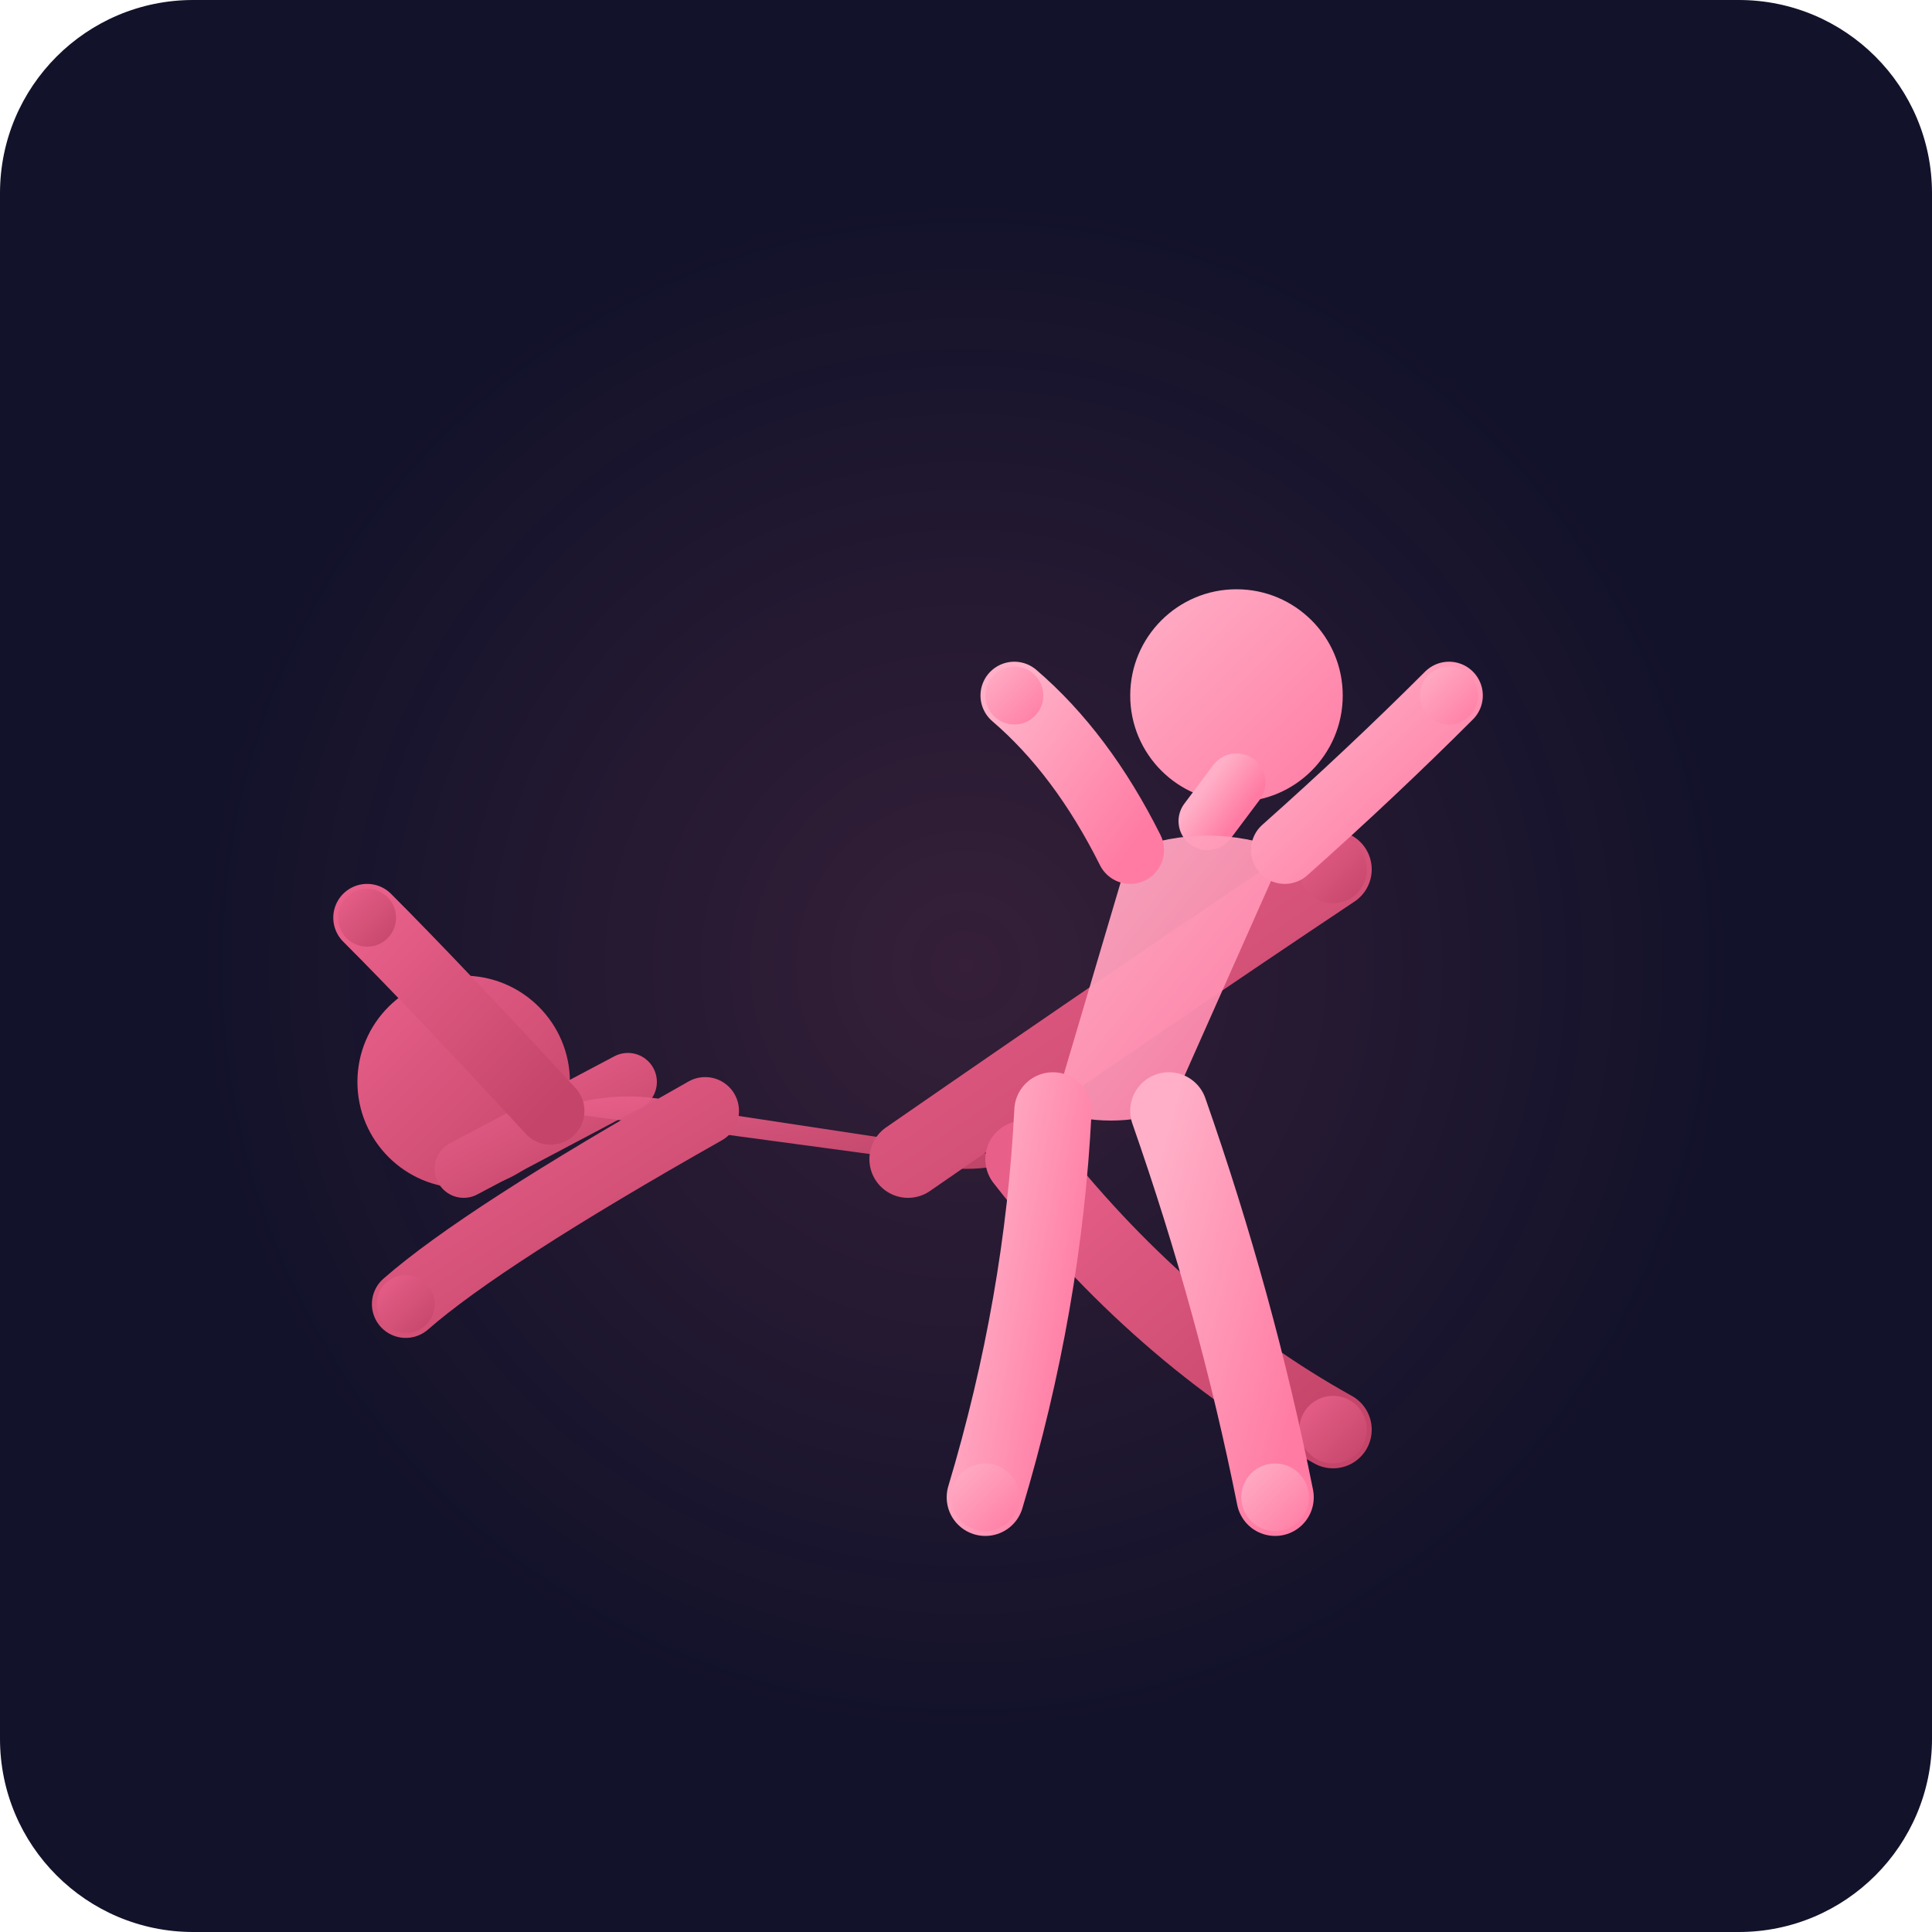
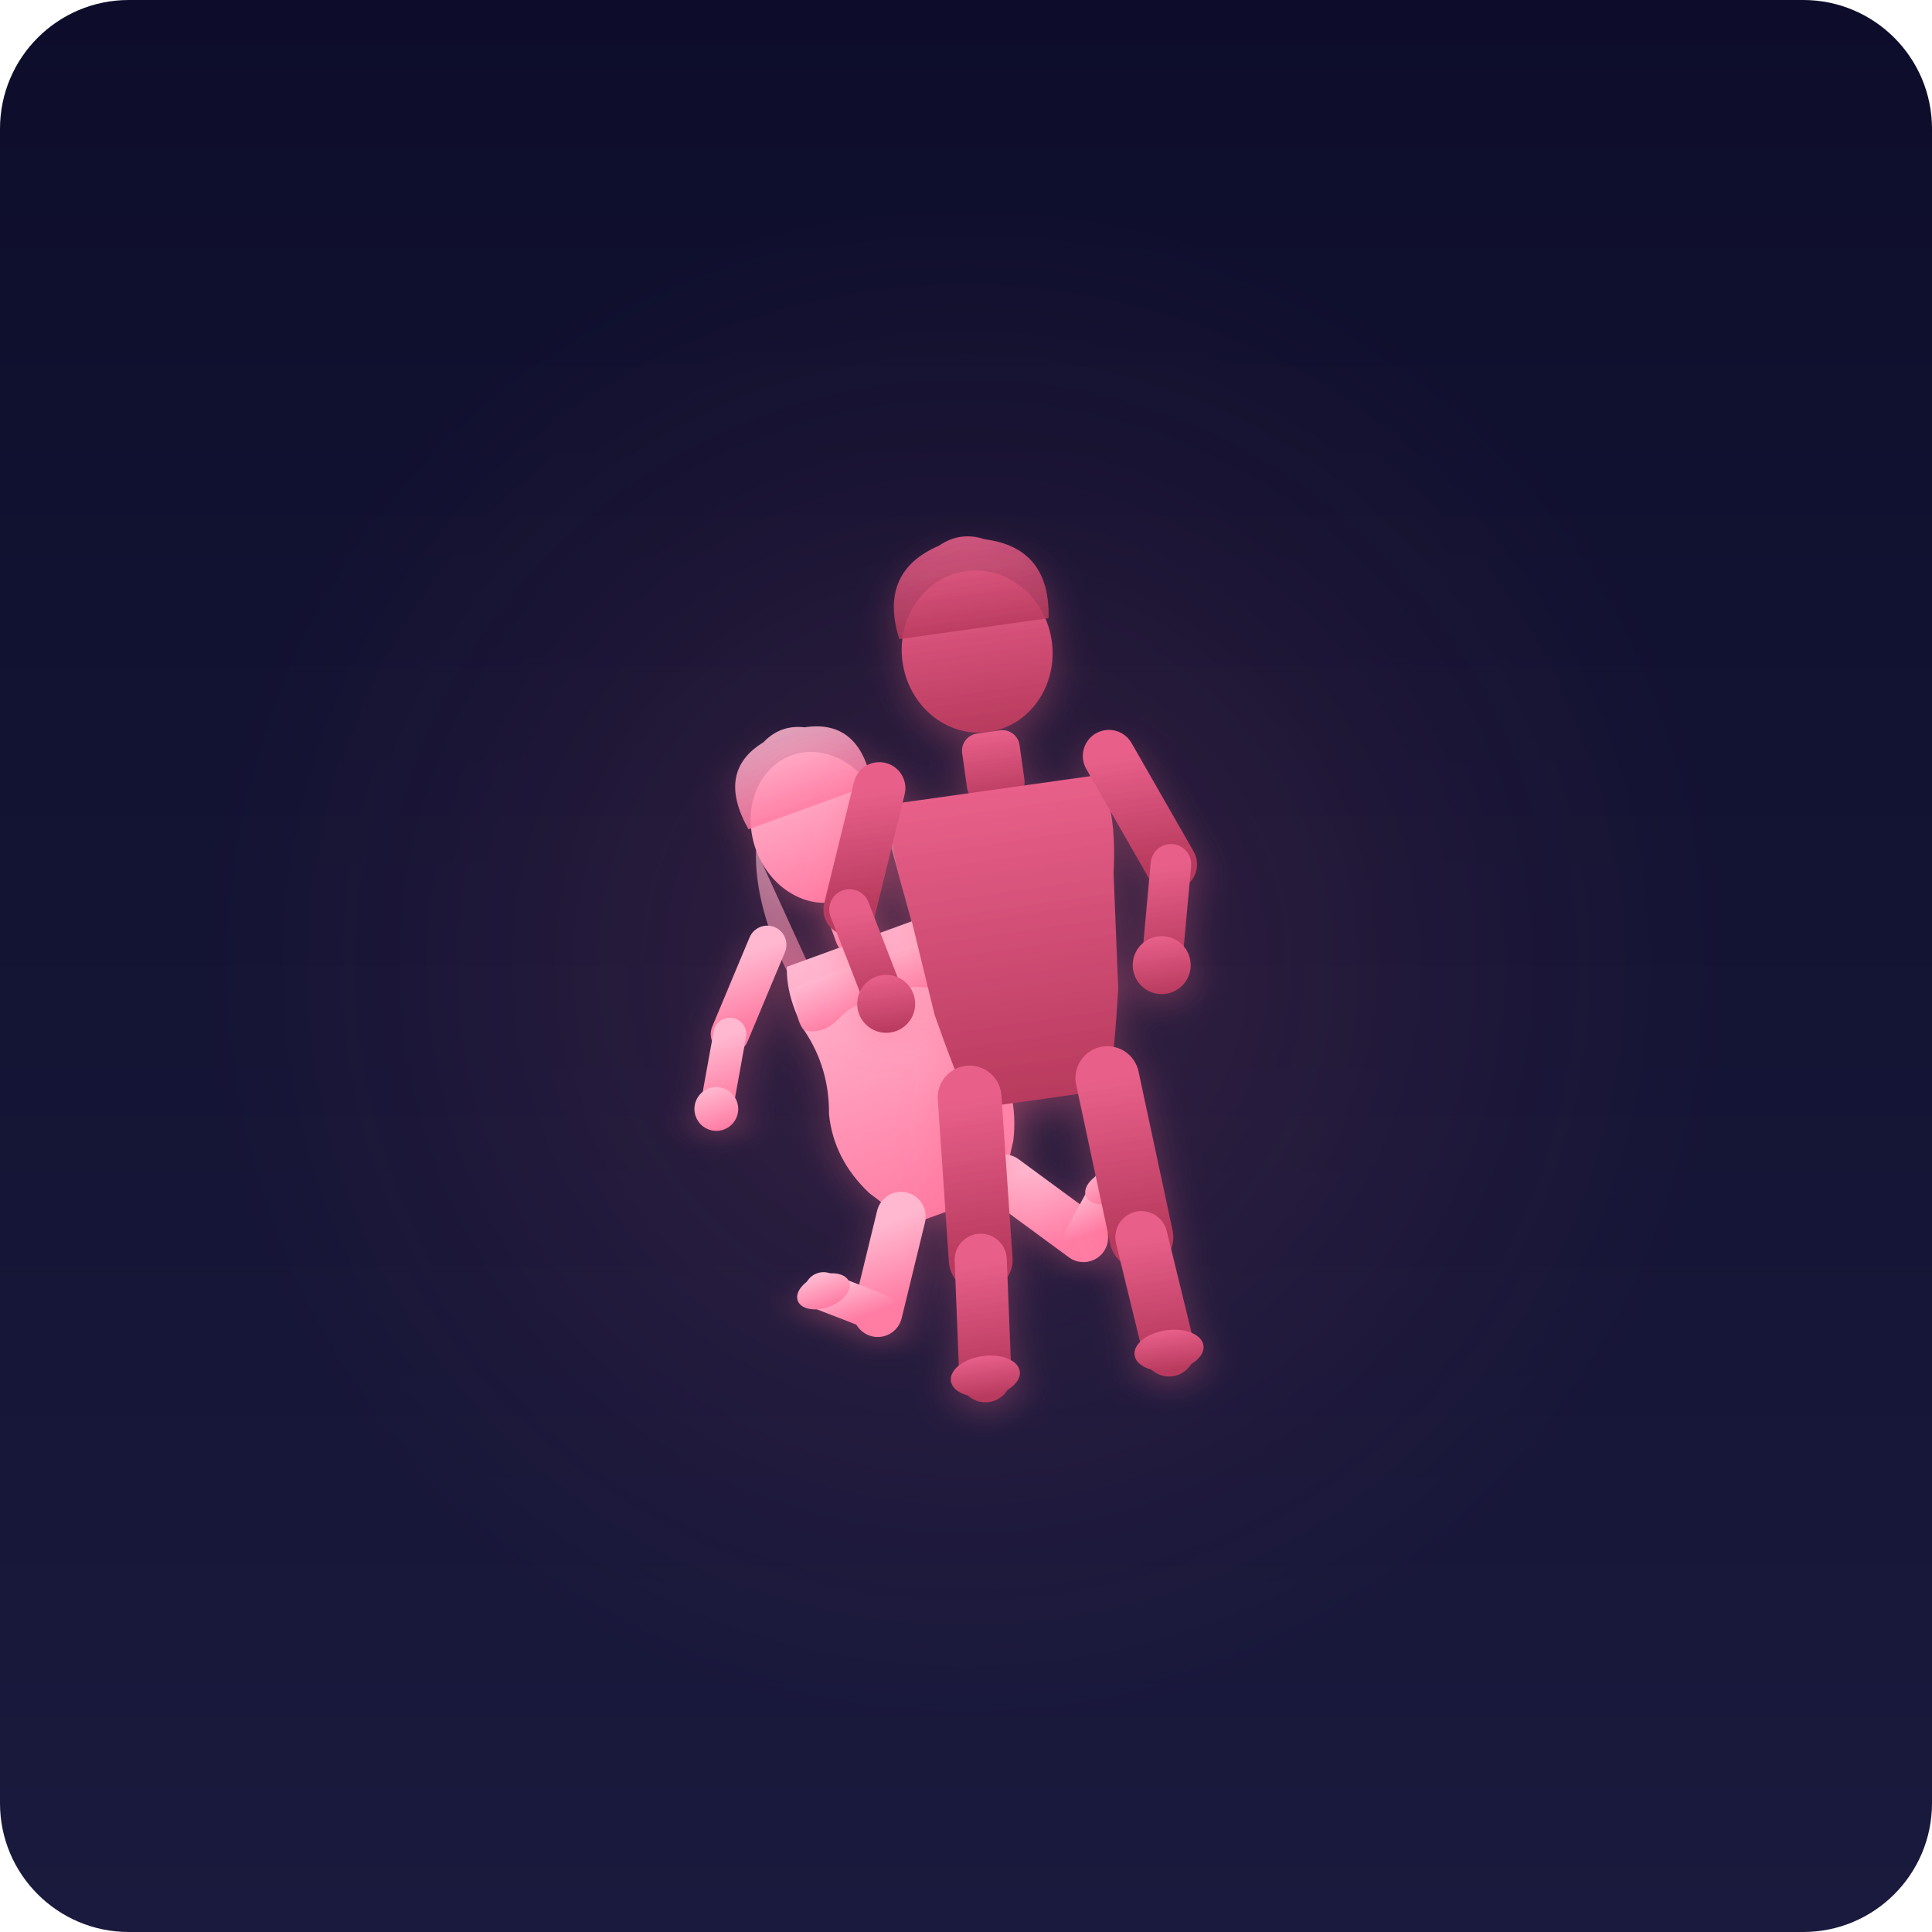
- <svg xmlns="http://www.w3.org/2000/svg" viewBox="0 0 200 200" width="200" height="200">
+ <svg xmlns="http://www.w3.org/2000/svg" viewBox="0 0 300 300" width="300" height="300">
  <defs>
-     <linearGradient id="g1" x1="0%" y1="0%" x2="100%" y2="100%">
-       <stop offset="0%" style="stop-color:#FFB0C8;stop-opacity:1" />
-       <stop offset="100%" style="stop-color:#FF7BA3;stop-opacity:1" />
+     <linearGradient id="bg" x1="0" y1="0" x2="0" y2="1">
+       <stop offset="0%" stop-color="#0d0d2b" />
+       <stop offset="100%" stop-color="#1a1a3e" />
    </linearGradient>
-     <linearGradient id="g2" x1="0%" y1="0%" x2="100%" y2="100%">
-       <stop offset="0%" style="stop-color:#E8608A;stop-opacity:1" />
-       <stop offset="100%" style="stop-color:#C44569;stop-opacity:1" />
+     <linearGradient id="f1" x1="0" y1="0" x2="0" y2="1">
+       <stop offset="0%" stop-color="#FFB8D0" />
+       <stop offset="100%" stop-color="#FF7BA3" />
+     </linearGradient>
+     <linearGradient id="f2" x1="0" y1="0" x2="0" y2="1">
+       <stop offset="0%" stop-color="#E8608A" />
+       <stop offset="100%" stop-color="#B83A5E" />
    </linearGradient>
    <radialGradient id="glow" cx="50%" cy="50%" r="50%">
-       <stop offset="0%" style="stop-color:#FF6B8A;stop-opacity:0.15" />
-       <stop offset="100%" style="stop-color:#FF6B8A;stop-opacity:0" />
+       <stop offset="0%" stop-color="#FF6B8A" stop-opacity="0.15" />
+       <stop offset="60%" stop-color="#FF6B8A" stop-opacity="0.05" />
+       <stop offset="100%" stop-color="#FF6B8A" stop-opacity="0" />
    </radialGradient>
+     <filter id="shadow" x="-20%" y="-20%" width="140%" height="140%">
+       <feDropShadow dx="0" dy="2" stdDeviation="3" flood-color="#FF6B8A" flood-opacity="0.3" />
+     </filter>
  </defs>
-   <rect width="200" height="200" fill="#12122a" rx="20" />
-   <circle cx="100" cy="100" r="80" fill="url(#glow)" />
-   <circle cx="48" cy="112" r="11" fill="url(#g2)" />
-   <line x1="48" y1="121" x2="65.0" y2="112.0" stroke="url(#g2)" stroke-width="6" stroke-linecap="round" />
-   <path d="M57,115 Q65.0,112 73,115               L106,120 Q100.0,122 94,120 Z" fill="url(#g2)" opacity="0.95" />
-   <path d="M57,115 Q45,102 38,95" fill="none" stroke="url(#g2)" stroke-width="7" stroke-linecap="round" />
-   <circle cx="38" cy="95" r="3.0" fill="url(#g2)" />
-   <path d="M73,115 Q50,128 42,135" fill="none" stroke="url(#g2)" stroke-width="7" stroke-linecap="round" />
-   <circle cx="42" cy="135" r="3.0" fill="url(#g2)" />
-   <path d="M94,120 Q120,102 138,90" fill="none" stroke="url(#g2)" stroke-width="8" stroke-linecap="round" />
-   <circle cx="138" cy="90" r="3.5" fill="url(#g2)" />
-   <path d="M106,120 Q120,138 138,148" fill="none" stroke="url(#g2)" stroke-width="8" stroke-linecap="round" />
-   <circle cx="138" cy="148" r="3.5" fill="url(#g2)" />
-   <circle cx="128" cy="72" r="11" fill="url(#g1)" />
-   <line x1="128" y1="81" x2="125.0" y2="85.0" stroke="url(#g1)" stroke-width="6" stroke-linecap="round" />
-   <path d="M117,88 Q125.0,85 133,88               L121,115 Q115.0,117 109,115 Z" fill="url(#g1)" opacity="0.95" />
-   <path d="M117,88 Q112,78 105,72" fill="none" stroke="url(#g1)" stroke-width="7" stroke-linecap="round" />
-   <circle cx="105" cy="72" r="3.0" fill="url(#g1)" />
-   <path d="M133,88 Q142,80 150,72" fill="none" stroke="url(#g1)" stroke-width="7" stroke-linecap="round" />
-   <circle cx="150" cy="72" r="3.0" fill="url(#g1)" />
-   <path d="M109,115 Q108,135 102,155" fill="none" stroke="url(#g1)" stroke-width="8" stroke-linecap="round" />
-   <circle cx="102" cy="155" r="3.5" fill="url(#g1)" />
-   <path d="M121,115 Q128,135 132,155" fill="none" stroke="url(#g1)" stroke-width="8" stroke-linecap="round" />
-   <circle cx="132" cy="155" r="3.5" fill="url(#g1)" />
+   <rect width="300" height="300" fill="url(#bg)" rx="20" />
+   <circle cx="150" cy="150" r="120" fill="url(#glow)" />
+   <g transform="translate(145,178) rotate(-20) scale(0.85)" filter="url(#shadow)">
+     <ellipse cx="0" cy="-62" rx="12" ry="14" fill="url(#f1)" />
+     <path d="M-12,-66 Q-14,-78 -4,-80 Q0,-82 4,-80 Q14,-78 12,-66" fill="url(#f1)" opacity="0.85" />
+     <path d="M-12,-62 Q-16,-52 -14,-37 Q-12,-32 -10,-37" fill="url(#f1)" opacity="0.6" />
+     <path d="M12,-62 Q16,-52 14,-37 Q12,-32 10,-37" fill="url(#f1)" opacity="0.6" />
+     <rect x="-4" y="-48" width="8" height="10" rx="3" fill="url(#f1)" />
+     <path d="M-14,-40 Q-16,-35 -15,-28 Q-13,-20 -16,-12 Q-18,-4 -14,4 Q-10,10 -10,12 L10,12 Q10,10 14,4 Q18,-4 16,-12 Q13,-20 15,-28 Q16,-35 14,-40 Z" fill="url(#f1)" />
+     <path d="M-14,-36 Q-16,-30 -15,-28 Q-12,-26 -8,-28 Q-4,-30 0,-28 Q4,-30 8,-28 Q12,-26 15,-28 Q16,-30 14,-36" fill="url(#f1)" opacity="0.9" />
+     <line x1="-16" y1="-45" x2="-28" y2="-32" stroke="url(#f1)" stroke-width="7" stroke-linecap="round" />
+     <line x1="-28" y1="-32" x2="-35" y2="-20" stroke="url(#f1)" stroke-width="6" stroke-linecap="round" />
+     <circle cx="-35" cy="-20" r="4" fill="url(#f1)" />
+     <line x1="16" y1="-45" x2="28" y2="-32" stroke="url(#f1)" stroke-width="7" stroke-linecap="round" />
+     <line x1="28" y1="-32" x2="35" y2="-20" stroke="url(#f1)" stroke-width="6" stroke-linecap="round" />
+     <circle cx="35" cy="-20" r="4" fill="url(#f1)" />
+     <line x1="-10" y1="10" x2="-20" y2="25" stroke="url(#f1)" stroke-width="9" stroke-linecap="round" />
+     <line x1="-20" y1="25" x2="-28" y2="18" stroke="url(#f1)" stroke-width="7" stroke-linecap="round" />
+     <ellipse cx="-28" cy="18" rx="5" ry="3" fill="url(#f1)" />
+     <line x1="10" y1="10" x2="20" y2="25" stroke="url(#f1)" stroke-width="9" stroke-linecap="round" />
+     <line x1="20" y1="25" x2="28" y2="18" stroke="url(#f1)" stroke-width="7" stroke-linecap="round" />
+     <ellipse cx="28" cy="18" rx="5" ry="3" fill="url(#f1)" />
+   </g>
+   <g transform="translate(160,160) rotate(-8) scale(0.9)" filter="url(#shadow)">
+     <ellipse cx="0" cy="-66" rx="13" ry="14" fill="url(#f2)" />
+     <path d="M-13,-70 Q-15,-82 -4,-85 Q0,-87 4,-85 Q15,-82 13,-70" fill="url(#f2)" opacity="0.85" />
+     <rect x="-5" y="-52" width="10" height="12" rx="3" fill="url(#f2)" />
+     <path d="M-18,-42 Q-20,-35 -18,-25 Q-17,-15 -16,-5 Q-14,5 -12,12 L12,12 Q14,5 16,-5 Q17,-15 18,-25 Q20,-35 18,-42 Z" fill="url(#f2)" />
+     <path d="M-18,-42 Q-22,-44 -22,-40 Q-22,-38 -18,-38" fill="url(#f2)" opacity="0.8" />
+     <path d="M18,-42 Q22,-44 22,-40 Q22,-38 18,-38" fill="url(#f2)" opacity="0.8" />
+     <line x1="-20" y1="-45" x2="-28" y2="-25" stroke="url(#f2)" stroke-width="9" stroke-linecap="round" />
+     <line x1="-28" y1="-25" x2="-24" y2="-8" stroke="url(#f2)" stroke-width="7" stroke-linecap="round" />
+     <circle cx="-24" cy="-8" r="5" fill="url(#f2)" />
+     <line x1="20" y1="-45" x2="28" y2="-25" stroke="url(#f2)" stroke-width="9" stroke-linecap="round" />
+     <line x1="28" y1="-25" x2="24" y2="-8" stroke="url(#f2)" stroke-width="7" stroke-linecap="round" />
+     <circle cx="24" cy="-8" r="5" fill="url(#f2)" />
+     <line x1="-12" y1="10" x2="-14" y2="38" stroke="url(#f2)" stroke-width="11" stroke-linecap="round" />
+     <line x1="-14" y1="38" x2="-16" y2="58" stroke="url(#f2)" stroke-width="9" stroke-linecap="round" />
+     <ellipse cx="-16" cy="58" rx="6" ry="3.5" fill="url(#f2)" />
+     <line x1="12" y1="10" x2="14" y2="38" stroke="url(#f2)" stroke-width="11" stroke-linecap="round" />
+     <line x1="14" y1="38" x2="16" y2="58" stroke="url(#f2)" stroke-width="9" stroke-linecap="round" />
+     <ellipse cx="16" cy="58" rx="6" ry="3.5" fill="url(#f2)" />
+   </g>
</svg>
